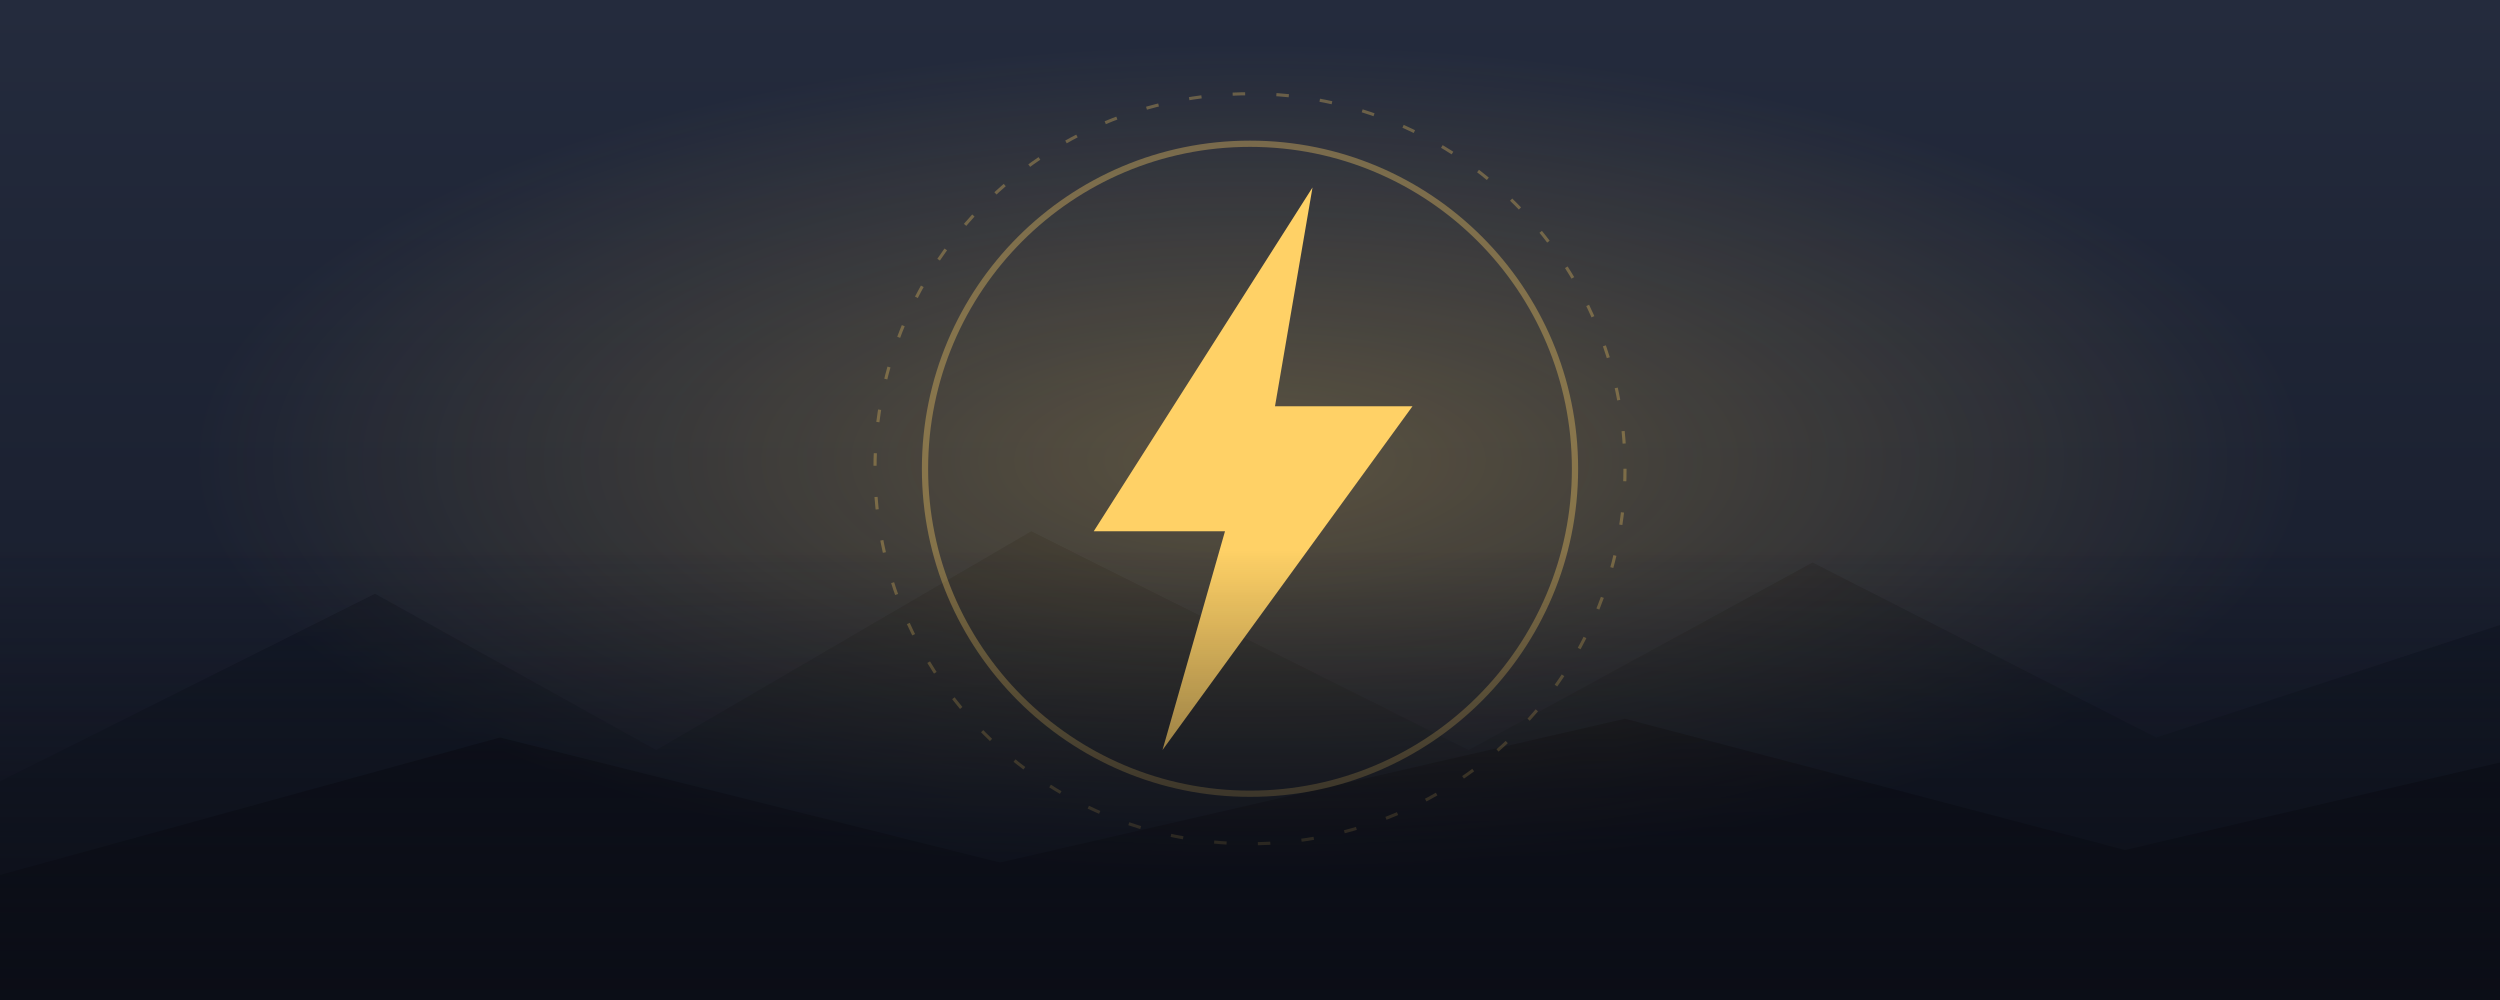
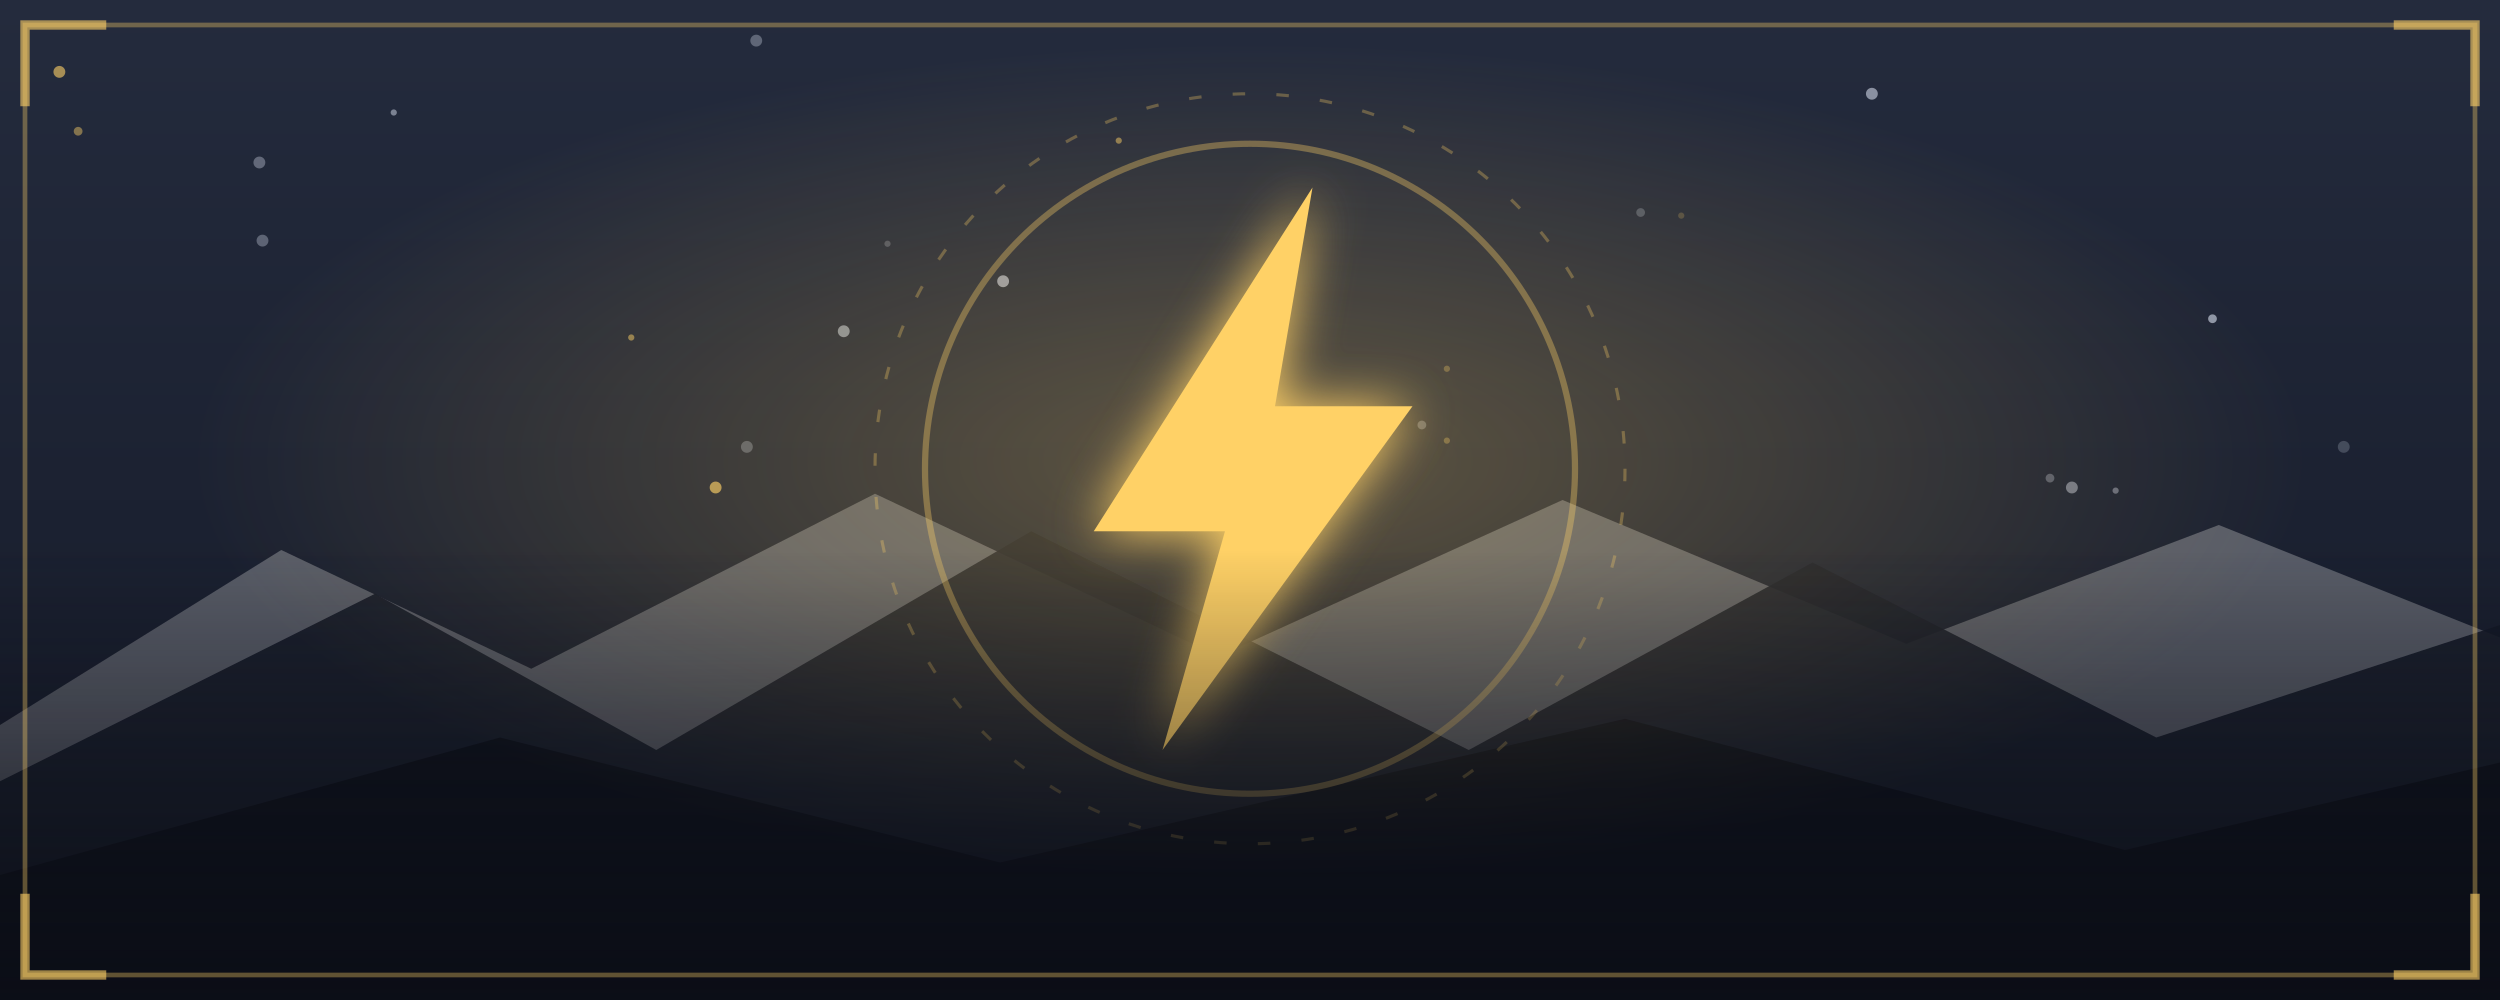
<svg xmlns="http://www.w3.org/2000/svg" viewBox="0 0 800 320" preserveAspectRatio="xMidYMid slice" role="img" aria-label="tema storm">
  <defs>
    <linearGradient id="sky" x1="0" y1="0" x2="0" y2="1">
      <stop offset="0%" stop-color="#242b3d" />
      <stop offset="100%" stop-color="#131826" />
    </linearGradient>
    <radialGradient id="glow" cx="50%" cy="46%" r="42%">
-       <stop offset="0%" stop-color="#ffd166" stop-opacity="0.28" />
+       <stop offset="0%" stop-color="#ffd166" stop-opacity="0.30" />
      <stop offset="100%" stop-color="#ffd166" stop-opacity="0" />
    </radialGradient>
    <linearGradient id="vig" x1="0" y1="0" x2="0" y2="1">
      <stop offset="55%" stop-color="#0b0d16" stop-opacity="0" />
      <stop offset="100%" stop-color="#0b0d16" stop-opacity="0.9" />
    </linearGradient>
+     <filter id="softglow" x="-40%" y="-40%" width="180%" height="180%">
+       <feGaussianBlur stdDeviation="8" result="b" />
+       <feMerge>
+         <feMergeNode in="b" />
+         <feMergeNode in="SourceGraphic" />
+       </feMerge>
+     </filter>
  </defs>
  <rect width="800" height="320" fill="url(#sky)" />
+   <circle cx="463" cy="118" r="1.0" fill="#ffd166" opacity="0.30" />
+   <circle cx="84" cy="77" r="1.9" fill="#dfe6f4" opacity="0.32" />
+   <circle cx="284" cy="78" r="1.0" fill="#dfe6f4" opacity="0.23" />
+   <circle cx="463" cy="141" r="1.0" fill="#ffd166" opacity="0.31" />
+   <circle cx="750" cy="143" r="1.9" fill="#dfe6f4" opacity="0.21" />
+   <circle cx="656" cy="153" r="1.4" fill="#dfe6f4" opacity="0.29" />
+   <circle cx="202" cy="108" r="1.0" fill="#ffd166" opacity="0.49" />
+   <circle cx="525" cy="68" r="1.4" fill="#dfe6f4" opacity="0.24" />
+   <circle cx="599" cy="30" r="1.9" fill="#dfe6f4" opacity="0.55" />
+   <circle cx="19" cy="23" r="1.9" fill="#ffd166" opacity="0.60" />
+   <circle cx="270" cy="106" r="1.9" fill="#dfe6f4" opacity="0.52" />
+   <circle cx="239" cy="143" r="1.9" fill="#dfe6f4" opacity="0.28" />
+   <circle cx="229" cy="156" r="1.9" fill="#ffd166" opacity="0.64" />
+   <circle cx="321" cy="90" r="1.9" fill="#dfe6f4" opacity="0.59" />
+   <circle cx="242" cy="13" r="1.9" fill="#dfe6f4" opacity="0.32" />
+   <circle cx="25" cy="42" r="1.4" fill="#ffd166" opacity="0.44" />
+   <circle cx="708" cy="102" r="1.4" fill="#dfe6f4" opacity="0.58" />
+   <circle cx="83" cy="52" r="1.9" fill="#dfe6f4" opacity="0.34" />
+   <circle cx="538" cy="69" r="1.0" fill="#ffd166" opacity="0.20" />
+   <circle cx="663" cy="156" r="1.9" fill="#dfe6f4" opacity="0.43" />
+   <circle cx="455" cy="136" r="1.4" fill="#dfe6f4" opacity="0.29" />
+   <circle cx="358" cy="45" r="1.0" fill="#ffd166" opacity="0.48" />
+   <circle cx="126" cy="36" r="1.0" fill="#dfe6f4" opacity="0.47" />
+   <circle cx="677" cy="157" r="1.0" fill="#dfe6f4" opacity="0.37" />
+   <path d="M0 232 L90 176 L170 214 L280 158 L390 210 L500 160 L610 206 L710 168 L800 204 L800 320 L0 320 Z" fill="#95979d" opacity="0.5" />
  <path d="M0 250 L120 190 L210 240 L330 170 L470 240 L580 180 L690 236 L800 200 L800 320 L0 320 Z" fill="#131826" opacity="0.9" />
  <path d="M0 280 L160 236 L320 276 L520 230 L680 272 L800 244 L800 320 L0 320 Z" fill="#0b0d16" opacity="0.75" />
  <rect width="800" height="320" fill="url(#glow)" />
  <circle cx="400" cy="150" r="104" fill="none" stroke="#ffd166" stroke-width="2" opacity="0.35" />
  <circle cx="400" cy="150" r="120" fill="none" stroke="#ffd166" stroke-width="1" stroke-dasharray="4 10" opacity="0.3" />
-   <path d="M420 60 L350 170 L392 170 L372 240 L452 130 L408 130 Z" fill="#ffd166" />
+   <g filter="url(#softglow)">
+     <path d="M420 60 L350 170 L392 170 L372 240 L452 130 L408 130 Z" fill="#ffd166" />
+   </g>
  <rect width="800" height="320" fill="url(#vig)" />
+   <rect x="8" y="8" width="784" height="304" fill="none" stroke="#ffd166" stroke-width="1.5" opacity="0.35" />
+   <g stroke="#ffd166" stroke-width="3" opacity="0.6" fill="none">
+     <path d="M8 34 L8 8 L34 8" />
+     <path d="M766 8 L792 8 L792 34" />
+     <path d="M792 286 L792 312 L766 312" />
+     <path d="M34 312 L8 312 L8 286" />
+   </g>
</svg>
